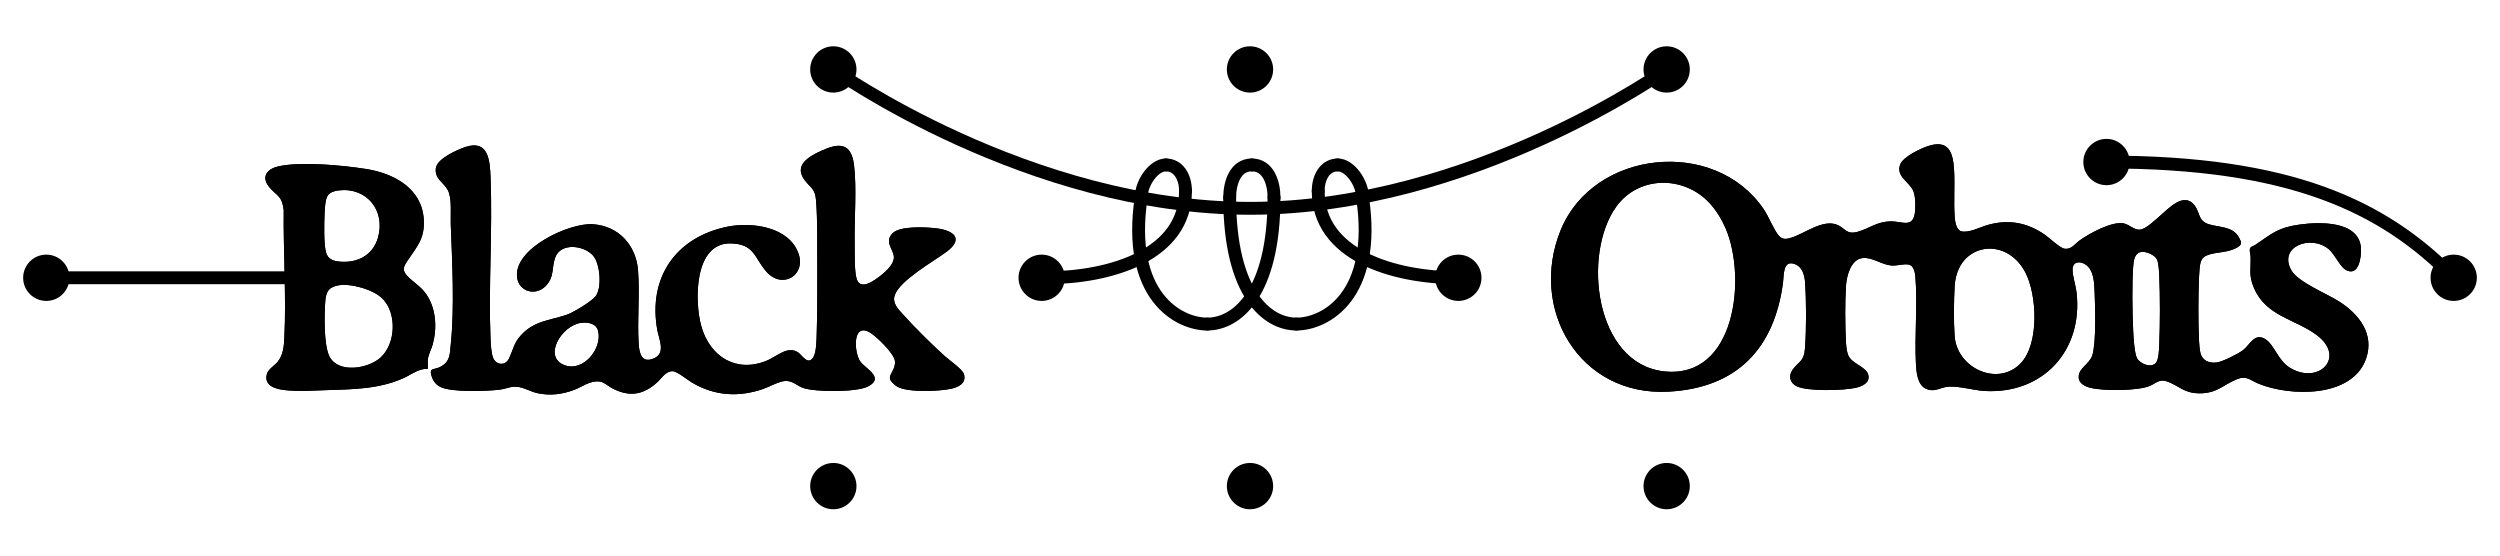
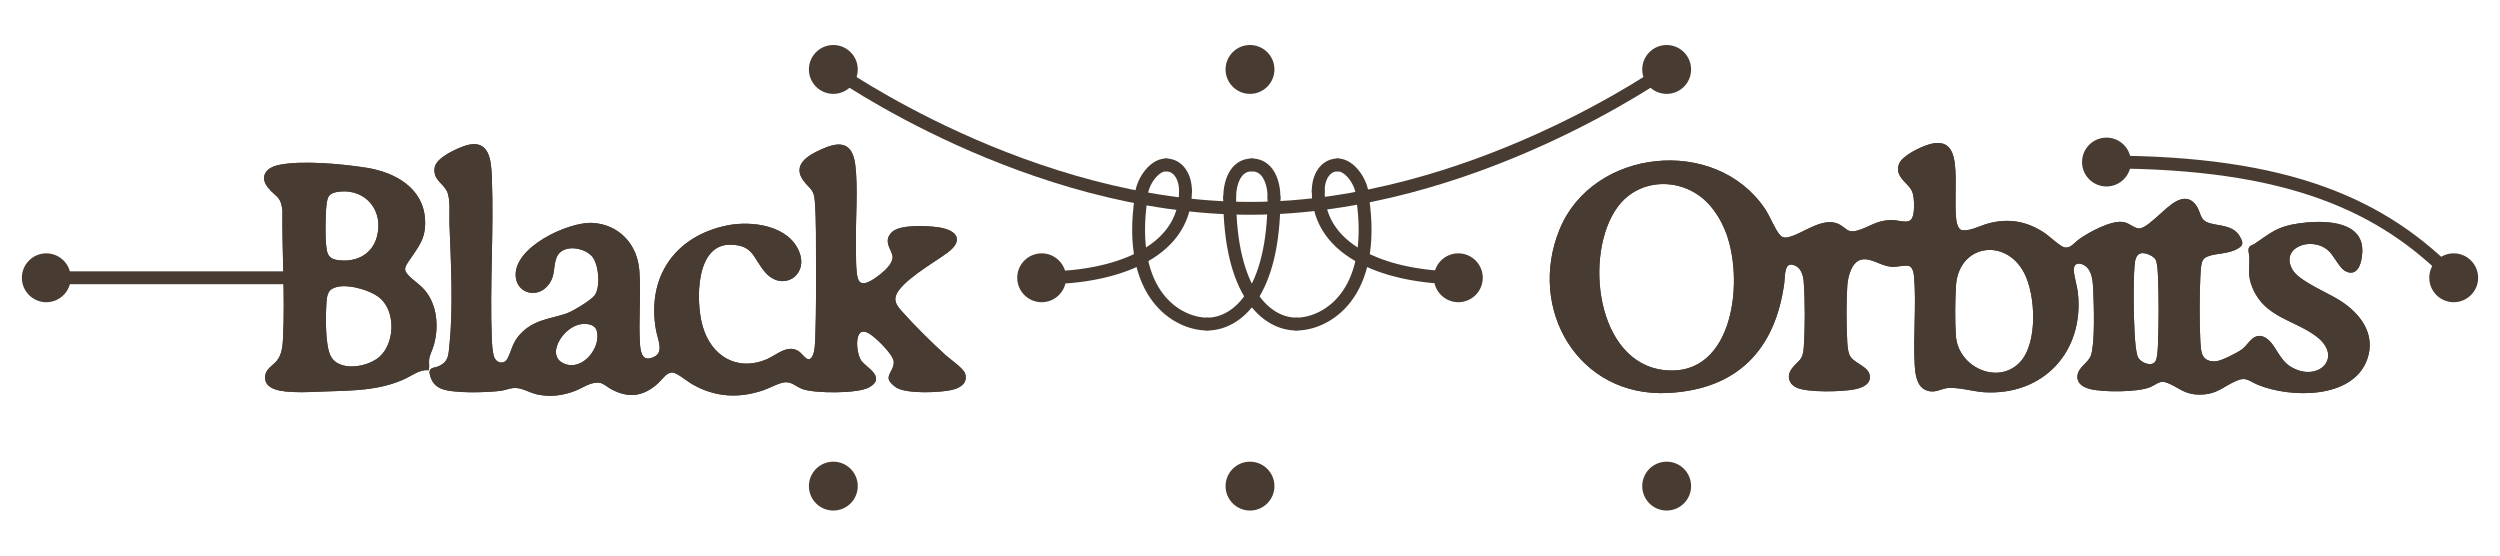
- <svg xmlns="http://www.w3.org/2000/svg" viewBox="0 0 972 216">
+ <svg xmlns="http://www.w3.org/2000/svg" viewBox="0 0 972 216" fill="#483C32" stroke="#483C32">
  <defs>
-     <style>.d{fill:none;stroke:#000;stroke-linecap:round;stroke-linejoin:round;stroke-width:5px;}</style>
+     <style>.d{fill:none;stroke:#483C32;stroke-linecap:round;stroke-linejoin:round;stroke-width:5px;}</style>
  </defs>
  <g id="a">
    <path d="M158.32,107.26c2.23,2.42,5.04,3.88,7.18,6.82,4.05,5.56,4.52,13.25,2.76,19.75-.5,1.83-1.65,3.92-1.89,5.72-.18,1.31.11,2.57-.07,3.85-3.55-.13-6.15,2.09-9.17,3.49-9.77,4.51-20.43,4.47-31.02,4.82-3.86.13-7.78.39-11.67.22s-12.08-.48-10.74-6.28c.49-2.12,3.07-3.48,4.33-5.07,2.07-2.61,2.36-5.91,2.52-9.14.79-16.3-.43-33.4-.24-49.74-.75-5.95-2.7-5.35-5.71-9.07-3.22-3.99-.61-7.02,3.69-7.96,8.86-1.94,25-.41,34.14,1.05,10.65,1.69,21.61,7.5,22.33,19.56.45,7.52-2.59,10.45-6.33,16.09-1.53,2.31-2.2,3.62-.1,5.91ZM131.75,74.02c-1.62.18-3.48.66-4.39,2.1s-1.09,5.05-1.17,6.9c-.16,3.77-.34,11.48.52,14.96.69,2.78,2.79,3.52,5.43,3.75,6.86.61,12.89-2.51,14.83-9.36,2.96-10.43-4.27-19.59-15.22-18.36ZM148.75,116.15c-3.57-3.65-12.73-6.22-17.63-5.13-3.87.86-4.47,3.06-4.7,6.72-.32,5.09-.55,16.35,1.64,20.78,3.37,6.81,15.07,4.86,19.88.52,5.95-5.39,6.44-17.13.82-22.89Z" />
    <path d="M212.11,111.25c-3.9,3.96-10.35,2.15-11.06-3.37-1.46-11.26,20.26-21.31,29.44-20.7,10.02.66,16.86,8.17,17.59,18.04.69,9.34-.33,18.9.22,28.24.23,3.97,1.19,8.12,6.21,5.74,4.37-2.07,1.67-7.42,1.03-10.97-3.62-20.34,7.24-35.98,27.22-40.08,9.44-1.94,24.03-.05,27.71,10.47,2.94,8.41-6.34,14.07-12.55,6.94-4.74-5.45-4.53-10.63-13.67-10.92-14.5-.45-14.27,22.53-11.59,32.15,3.33,11.97,13.73,18.44,25.75,13.31,3.64-1.55,7.93-5.84,11.93-3.05,1.57,1.09,3.74,5.08,5.8,1.97,1.28-1.93,1.3-6.52,1.38-8.91.3-9.18.26-18.64.24-27.8-.02-7.7.11-16.57-.46-24.2-.36-4.88-2.06-4.88-4.48-8.12-4.28-5.73,1.64-9.13,6.34-11.29,7.09-3.27,11.8-3.3,12.89,5.56s.08,20.71.24,30.23c.06,3.52-.17,11.03.79,13.99,1.55,4.79,7.24.32,9.63-1.57,1.92-1.52,4.98-4.38,4.83-7.05-.16-2.98-3.85-5.83-.47-9.2,2.94-2.93,13.12-2.36,17.12-1.87,6.67.83,10.63,4.06,3.8,9.12-5.01,3.71-18.4,11.22-20.17,17.02-.89,2.93,1.24,5.07,3.07,7.11,4.65,5.21,11.17,11.63,16.36,16.35,1.67,1.52,6.97,5.19,7.52,7.04,1.07,3.61-2.18,5.11-5.04,5.73-4.63,1.01-16.85,1.51-20.9-.85-.86-.5-2.78-2.17-2.85-3.2-.14-1.87,2.4-3.71,1.95-6.88-.41-2.89-7.35-9.69-9.95-11.1-6.68-3.63-5.88,8.03-3.53,11.37,1.99,2.83,9.55,6.25,3.17,9.69-4.41,2.38-20.39,2.27-25.2.69-2.53-.83-4.19-2.93-7.11-2.76-2.49.14-6.07,2.23-8.56,3.09-9.61,3.32-18.88,2.73-27.68-2.45-1.82-1.07-5.74-4.43-7.66-4.44-2.58-.02-4.28,2.87-5.94,4.37-5.5,4.99-11.05,5.73-17.63,2.16-1.42-.77-3.01-2.31-4.66-2.51-3.73-.46-6.57,1.94-9.82,3.19-4.67,1.8-9.5,2.41-14.41,1.33-3.35-.73-6.01-2.87-9.58-2.47-1.54.17-3.28.88-4.96,1.09-5.03.64-18.68,1.1-23.01-.96-1.95-.93-3.03-2.38-3.64-4.43-.97-3.24,1.01-2.23,3.31-3.39,4.02-2.02,3.79-4.97,4.19-8.81,1.5-14.45.54-32.17-.01-46.82-.14-3.69.56-9.96-1.15-13.18-1.61-3.04-5.21-4.32-4.64-8.54.5-3.68,8.31-7.14,11.51-8.2,8.92-2.96,9.5,5.24,9.76,11.76.82,20.72-.84,42.04-.02,62.76.08,2.02.28,5.89,1.09,7.64,1.22,2.66,4.67,3.01,6.06.16,1.67-3.42,1.81-5.92,4.62-9.05,5.09-5.66,11.19-5.82,17.77-8,2.5-.83,9.81-5.23,11.34-7.26,2.52-3.36,1.76-12.58-.99-15.77-3.43-3.97-12.41-5.19-14.67.56-1.56,3.98-.22,7.64-3.82,11.3ZM225.85,125.54c-7.58,1.04-14.94,13.31-6.28,16.47,7.34,2.68,14.73-6.62,12.96-13.41-.76-2.92-4.05-3.43-6.68-3.07Z" />
    <path d="M839.63,84.08c3.4-2.86,9.45-9.75,13.67-4.16,2.11,2.8,1.29,5.89,5.35,7.23s9.42.69,11.87,5.21c.99,1.84,1.3,2.63-.53,3.75-3.88,2.36-8.33,1.65-12.06,3.22-1.26.53-1.93,1.32-2.32,2.62s-.55,3.97-.61,5.45c-.35,7.8-.39,17.62,0,25.41.06,1.27.22,3.21.53,4.42.78,3.04,3.35,4.05,6.28,3.71,2.3-.27,8.36-3.35,10.27-4.79,2.63-1.99,4.44-6.9,8.63-4.32,3.66,2.25,4.84,8.34,9.83,11.29,11.06,6.52,21.6-4.23,10.3-12.77-8.42-6.35-19.79-7.31-24.51-18.41-2.14-5.03-1.13-7.23-1.3-12.19-.03-.92-.47-2.12-.28-2.96.21-.95,1.3-1.04,2.05-1.54,6.66-4.47,8.72-6.73,17.24-7.93,7.77-1.09,23.09-1.56,23.9,9.07.26,3.4-.87,11.65-6.15,8.39-1.99-1.23-4.08-5.99-6.43-7.94-6.98-5.8-19.79-.88-14.42,8.36,2.62,4.51,13.72,8.97,18.53,12.03,7.67,4.88,13.82,12.65,10.44,22.26-5.37,15.29-29.58,14.75-41.89,9.64-3.48-1.44-4.55-3.3-8.66-1.55-5.29,2.25-7.47,5.37-14.23,5.34-5.82-.03-7.63-2.66-12.15-4.47-3.36-1.35-4.42.43-7.12,1.58-4.69,2-18.13,2.02-23.08.75-2.08-.54-4.57-1.63-4.59-4.18-.03-3.54,4.18-5.01,5.28-8.39,1.62-4.96,1.12-19.48.89-25.2-.14-3.39-.35-7.95-3.38-10.08-2.15-1.51-5.07-1.39-5.17,1.79-.07,2.39,1.26,6.39,1.56,9.01,2.56,22.56-13.05,39.59-35.81,38.28-4.39-.25-11.26-2.37-15.22-1.5-2.69.59-4.65,1.96-7.52.65-3.31-1.51-3.73-6.39-3.9-9.58-.6-11.13.68-22.95-.22-33.94-.14-1.72-.62-4.41-2.63-4.78-1.96-.36-4.49.54-6.66.37-3.96-.32-7.33-3.32-11.27-2.89-4.54.5-6.16,6.9-6.41,10.67-.43,6.43-.37,15.8,0,22.27.08,1.46.31,3.62.9,4.94,1.48,3.33,6.96,4.33,7.76,7.52s-2.51,4.51-5.05,5.07c-4.67,1.03-18.59,1.42-22.76-.62-2.77-1.36-3.34-4.15-1.52-6.57,2.55-3.4,4.34-2.99,4.73-8.31.54-7.3.54-18.51-.01-25.85-.2-2.62-1.13-5.69-3.82-6.74-4.89-1.91-4.34,4.38-4.72,7.19-3.45,25.73-17.98,40.96-44.6,42.37-34.63,1.84-54.38-32.25-41.8-62.92,12.74-31.06,59.72-36.11,78.85-8.08,2.04,2.99,3.84,7.89,5.88,10.3,1.47,1.74,3.07,1.42,5.03.79,5.18-1.65,12.04-7.16,17.6-5,3.26,1.27,3.55,3.98,8.02,2.76,4.8-1.32,7.4-4.03,13.15-4.06,3.96-.02,8.14,2.56,9.08-2.93.39-2.28.33-6.33-.42-8.53-1.28-3.77-7.02-5.84-5.25-10.62,1.13-3.05,7.8-6.19,10.8-7.18,8.16-2.71,9.8,2.56,10.18,9.48.32,5.85-.2,12.14.22,17.98.12,1.67.56,5.05,2.46,5.63,2.81.87,7.58-1.65,10.4-2.44,8.02-2.26,15.21-.98,22.05,3.7,1.84,1.26,5.92,5.22,7.74,5.52,2.71.45,4.02-1.81,5.92-3.19,3.72-2.7,12.62-7.57,17.16-6.63,2.12.44,4.2,2.66,6.28,2.44,2.43-.26,5.83-3.69,7.68-5.25ZM664.58,78.86c-9.94-10.63-27.44-10.64-36.19,1.5-13.24,18.39-8.4,61.09,18.64,64.03,27.93,3.04,32.01-36.52,23.97-55.43-1.52-3.58-3.75-7.26-6.42-10.1ZM785.72,141.17c7.19-7.58,6.31-26.6,1.69-35.35-7.57-14.34-26.49-11.28-27.44,5.42-.33,5.75-.41,13.62-.02,19.35.86,12.63,16.88,19.96,25.77,10.59ZM832.72,97.93c-2.74.26-3.16,3.24-3.32,5.46-.55,7.49-.35,18.03,0,25.61.1,2.26.5,8.48,1.45,10.24,1.23,2.28,5.6,4.02,7.42,1.78,1.05-1.29,1.18-5.29,1.25-7.06.32-8.43.35-18.34,0-26.77-.07-1.61-.26-5.15-.96-6.45-.87-1.63-4.05-2.99-5.84-2.81Z" />
  </g>
  <g id="b">
    <path d="M158.32,107.26c2.23,2.42,5.04,3.88,7.18,6.82,4.05,5.56,4.52,13.25,2.76,19.75-.5,1.83-1.65,3.92-1.89,5.72-.18,1.31.11,2.57-.07,3.85-3.55-.13-6.15,2.09-9.17,3.49-9.77,4.51-20.43,4.47-31.02,4.82-3.86.13-7.78.39-11.67.22s-12.08-.48-10.74-6.28c.49-2.12,3.07-3.48,4.33-5.07,2.07-2.61,2.36-5.91,2.52-9.14.79-16.3-.43-33.4-.24-49.74-.75-5.95-2.7-5.35-5.71-9.07-3.22-3.99-.61-7.02,3.69-7.96,8.86-1.94,25-.41,34.14,1.05,10.65,1.69,21.61,7.5,22.33,19.56.45,7.52-2.59,10.45-6.33,16.09-1.53,2.31-2.2,3.62-.1,5.91ZM131.75,74.02c-1.62.18-3.48.66-4.39,2.1s-1.09,5.05-1.17,6.9c-.16,3.77-.34,11.48.52,14.96.69,2.78,2.79,3.52,5.43,3.75,6.86.61,12.89-2.51,14.83-9.36,2.96-10.43-4.27-19.59-15.22-18.36ZM148.75,116.15c-3.57-3.65-12.73-6.22-17.63-5.13-3.87.86-4.47,3.06-4.7,6.72-.32,5.09-.55,16.35,1.64,20.78,3.37,6.81,15.07,4.86,19.88.52,5.95-5.39,6.44-17.13.82-22.89Z" />
    <path d="M212.11,111.25c-3.9,3.96-10.35,2.15-11.06-3.37-1.46-11.26,20.26-21.31,29.44-20.7,10.02.66,16.86,8.17,17.59,18.04.69,9.34-.33,18.9.22,28.24.23,3.97,1.19,8.12,6.21,5.74,4.37-2.07,1.67-7.42,1.03-10.97-3.62-20.34,7.24-35.98,27.22-40.08,9.44-1.94,24.03-.05,27.71,10.47,2.94,8.41-6.34,14.07-12.55,6.94-4.74-5.45-4.53-10.63-13.67-10.92-14.5-.45-14.27,22.53-11.59,32.15,3.33,11.97,13.73,18.44,25.75,13.31,3.64-1.55,7.93-5.84,11.93-3.05,1.57,1.09,3.74,5.08,5.8,1.97,1.28-1.93,1.3-6.52,1.38-8.91.3-9.18.26-18.64.24-27.8-.02-7.7.11-16.57-.46-24.2-.36-4.88-2.06-4.88-4.48-8.12-4.28-5.73,1.64-9.13,6.34-11.29,7.09-3.27,11.8-3.3,12.89,5.56s.08,20.71.24,30.23c.06,3.52-.17,11.03.79,13.99,1.55,4.79,7.24.32,9.63-1.57,1.92-1.52,4.98-4.38,4.83-7.05-.16-2.98-3.85-5.83-.47-9.2,2.94-2.93,13.12-2.36,17.12-1.87,6.67.83,10.63,4.06,3.8,9.12-5.01,3.71-18.4,11.22-20.17,17.02-.89,2.93,1.24,5.07,3.07,7.11,4.65,5.21,11.17,11.63,16.36,16.35,1.67,1.52,6.97,5.19,7.52,7.04,1.07,3.61-2.18,5.11-5.04,5.73-4.63,1.01-16.85,1.51-20.9-.85-.86-.5-2.78-2.17-2.85-3.2-.14-1.87,2.4-3.71,1.95-6.88-.41-2.89-7.35-9.69-9.95-11.1-6.68-3.63-5.88,8.03-3.53,11.37,1.99,2.83,9.55,6.25,3.17,9.69-4.41,2.38-20.39,2.27-25.2.69-2.53-.83-4.19-2.93-7.11-2.76-2.49.14-6.07,2.23-8.56,3.09-9.61,3.32-18.88,2.73-27.68-2.45-1.82-1.07-5.74-4.43-7.66-4.44-2.58-.02-4.28,2.87-5.94,4.37-5.5,4.99-11.05,5.73-17.63,2.16-1.42-.77-3.01-2.31-4.66-2.51-3.73-.46-6.57,1.94-9.82,3.19-4.67,1.8-9.5,2.41-14.41,1.33-3.35-.73-6.01-2.87-9.58-2.47-1.54.17-3.28.88-4.96,1.09-5.03.64-18.68,1.1-23.01-.96-1.95-.93-3.03-2.38-3.64-4.43-.97-3.24,1.01-2.23,3.31-3.39,4.02-2.02,3.79-4.97,4.19-8.81,1.5-14.45.54-32.17-.01-46.82-.14-3.69.56-9.96-1.15-13.18-1.61-3.04-5.21-4.32-4.64-8.54.5-3.68,8.31-7.14,11.51-8.2,8.92-2.96,9.5,5.24,9.76,11.76.82,20.72-.84,42.04-.02,62.76.08,2.02.28,5.89,1.09,7.64,1.22,2.66,4.67,3.01,6.06.16,1.67-3.42,1.81-5.92,4.62-9.05,5.09-5.66,11.19-5.82,17.77-8,2.5-.83,9.81-5.23,11.34-7.26,2.52-3.36,1.76-12.58-.99-15.77-3.43-3.97-12.41-5.19-14.67.56-1.56,3.98-.22,7.64-3.82,11.3ZM225.85,125.54c-7.58,1.04-14.94,13.31-6.28,16.47,7.34,2.68,14.73-6.62,12.96-13.41-.76-2.92-4.05-3.43-6.68-3.07Z" />
    <path d="M839.63,84.08c3.4-2.86,9.45-9.75,13.67-4.16,2.11,2.8,1.29,5.89,5.35,7.23s9.42.69,11.87,5.21c.99,1.84,1.3,2.63-.53,3.75-3.88,2.36-8.33,1.65-12.06,3.22-1.26.53-1.93,1.32-2.32,2.62s-.55,3.97-.61,5.45c-.35,7.8-.39,17.62,0,25.41.06,1.27.22,3.21.53,4.42.78,3.04,3.35,4.05,6.28,3.71,2.3-.27,8.36-3.35,10.27-4.79,2.63-1.99,4.44-6.9,8.63-4.32,3.66,2.25,4.84,8.34,9.83,11.29,11.06,6.52,21.6-4.23,10.3-12.77-8.42-6.35-19.79-7.31-24.51-18.41-2.14-5.03-1.13-7.23-1.3-12.19-.03-.92-.47-2.12-.28-2.96.21-.95,1.3-1.04,2.05-1.54,6.66-4.47,8.72-6.73,17.24-7.93,7.77-1.09,23.09-1.56,23.9,9.07.26,3.4-.87,11.65-6.15,8.39-1.99-1.23-4.08-5.99-6.43-7.94-6.98-5.8-19.79-.88-14.42,8.36,2.62,4.51,13.72,8.97,18.53,12.03,7.67,4.88,13.82,12.65,10.44,22.26-5.37,15.29-29.58,14.75-41.89,9.64-3.48-1.44-4.55-3.3-8.66-1.55-5.29,2.25-7.47,5.37-14.23,5.34-5.82-.03-7.63-2.66-12.15-4.47-3.36-1.35-4.42.43-7.12,1.58-4.69,2-18.13,2.02-23.08.75-2.08-.54-4.57-1.63-4.59-4.18-.03-3.54,4.18-5.01,5.28-8.39,1.62-4.96,1.12-19.48.89-25.2-.14-3.39-.35-7.95-3.38-10.08-2.15-1.51-5.07-1.39-5.17,1.79-.07,2.39,1.26,6.39,1.56,9.01,2.56,22.56-13.05,39.59-35.81,38.28-4.39-.25-11.26-2.37-15.22-1.5-2.69.59-4.65,1.96-7.52.65-3.31-1.51-3.73-6.39-3.9-9.58-.6-11.13.68-22.95-.22-33.94-.14-1.72-.62-4.41-2.63-4.78-1.96-.36-4.49.54-6.66.37-3.96-.32-7.33-3.32-11.27-2.89-4.54.5-6.16,6.9-6.41,10.67-.43,6.43-.37,15.8,0,22.27.08,1.46.31,3.62.9,4.94,1.48,3.33,6.96,4.33,7.76,7.52s-2.51,4.51-5.05,5.07c-4.67,1.03-18.59,1.42-22.76-.62-2.77-1.36-3.34-4.15-1.52-6.57,2.55-3.4,4.34-2.99,4.73-8.31.54-7.3.54-18.51-.01-25.85-.2-2.62-1.13-5.69-3.82-6.74-4.89-1.91-4.34,4.38-4.72,7.19-3.45,25.73-17.98,40.96-44.6,42.37-34.63,1.84-54.38-32.25-41.8-62.92,12.74-31.06,59.72-36.11,78.85-8.08,2.04,2.99,3.84,7.89,5.88,10.3,1.47,1.74,3.07,1.42,5.03.79,5.18-1.65,12.04-7.16,17.6-5,3.26,1.27,3.55,3.98,8.02,2.76,4.8-1.32,7.4-4.03,13.15-4.06,3.96-.02,8.14,2.56,9.08-2.93.39-2.28.33-6.33-.42-8.53-1.28-3.77-7.02-5.84-5.25-10.62,1.13-3.05,7.8-6.19,10.8-7.18,8.16-2.71,9.8,2.56,10.18,9.48.32,5.85-.2,12.14.22,17.98.12,1.67.56,5.05,2.46,5.63,2.81.87,7.58-1.65,10.4-2.44,8.02-2.26,15.21-.98,22.05,3.7,1.84,1.26,5.92,5.22,7.74,5.52,2.71.45,4.02-1.81,5.92-3.19,3.72-2.7,12.62-7.57,17.16-6.63,2.12.44,4.2,2.66,6.28,2.44,2.43-.26,5.83-3.69,7.68-5.25ZM664.58,78.86c-9.94-10.63-27.44-10.64-36.19,1.5-13.24,18.39-8.4,61.09,18.64,64.03,27.93,3.04,32.01-36.52,23.97-55.43-1.52-3.58-3.75-7.26-6.42-10.1ZM785.72,141.17c7.19-7.58,6.31-26.6,1.69-35.35-7.57-14.34-26.49-11.28-27.44,5.42-.33,5.75-.41,13.62-.02,19.35.86,12.63,16.88,19.96,25.77,10.59ZM832.72,97.93c-2.74.26-3.16,3.24-3.32,5.46-.55,7.49-.35,18.03,0,25.61.1,2.26.5,8.48,1.45,10.24,1.23,2.28,5.6,4.02,7.42,1.78,1.05-1.29,1.18-5.29,1.25-7.06.32-8.43.35-18.34,0-26.77-.07-1.61-.26-5.15-.96-6.45-.87-1.63-4.05-2.99-5.84-2.81Z" />
    <circle cx="486" cy="27" r="9" />
    <circle cx="486" cy="189" r="9" />
    <circle cx="324" cy="27" r="9" />
    <circle cx="324" cy="189" r="9" />
    <circle cx="648" cy="27" r="9" />
    <circle cx="648" cy="189" r="9" />
    <circle cx="567" cy="108" r="9" />
    <circle cx="405" cy="108" r="9" />
    <circle cx="819" cy="63" r="9" />
    <circle cx="954" cy="108" r="9" />
    <circle cx="18" cy="108" r="9" />
  </g>
  <g id="c">
    <path class="d" d="M520.14,64.12c4.76,0,9.62,7.08,9.62,12.69" />
    <path class="d" d="M504.05,126c11.31,0,31.39-11.06,25.71-49.19" />
    <path class="d" d="M520.14,64.12c-4.76,0-7.62,4.54-7.62,10.15" />
    <path class="d" d="M486.72,64.12c6.47,0,8.62,7.08,8.62,12.69" />
    <path class="d" d="M486.72,64.12c-6.47,0-8.62,7.08-8.62,12.69" />
    <path class="d" d="M504.05,126c-11.31,0-25.95-11.68-25.95-49.19" />
    <path class="d" d="M567,108c-25.59,0-54.48-9-54.48-33.73" />
    <path class="d" d="M324,27s75.79,54,162,54,162-54,162-54" />
    <line class="d" x1="18" y1="108" x2="117" y2="108" />
    <path class="d" d="M819,63c71.07,0,107.53,16.89,135,45" />
    <path class="d" d="M453.3,64.12c-4.76,0-9.62,7.08-9.62,12.69" />
    <path class="d" d="M469.39,126c-11.31,0-31.39-11.06-25.71-49.19" />
    <path class="d" d="M453.3,64.12c4.76,0,7.62,4.54,7.62,10.15" />
    <path class="d" d="M469.39,126c11.31,0,25.95-11.68,25.95-49.19" />
    <path class="d" d="M406.44,108c25.59,0,54.48-9,54.48-33.73" />
  </g>
</svg>
